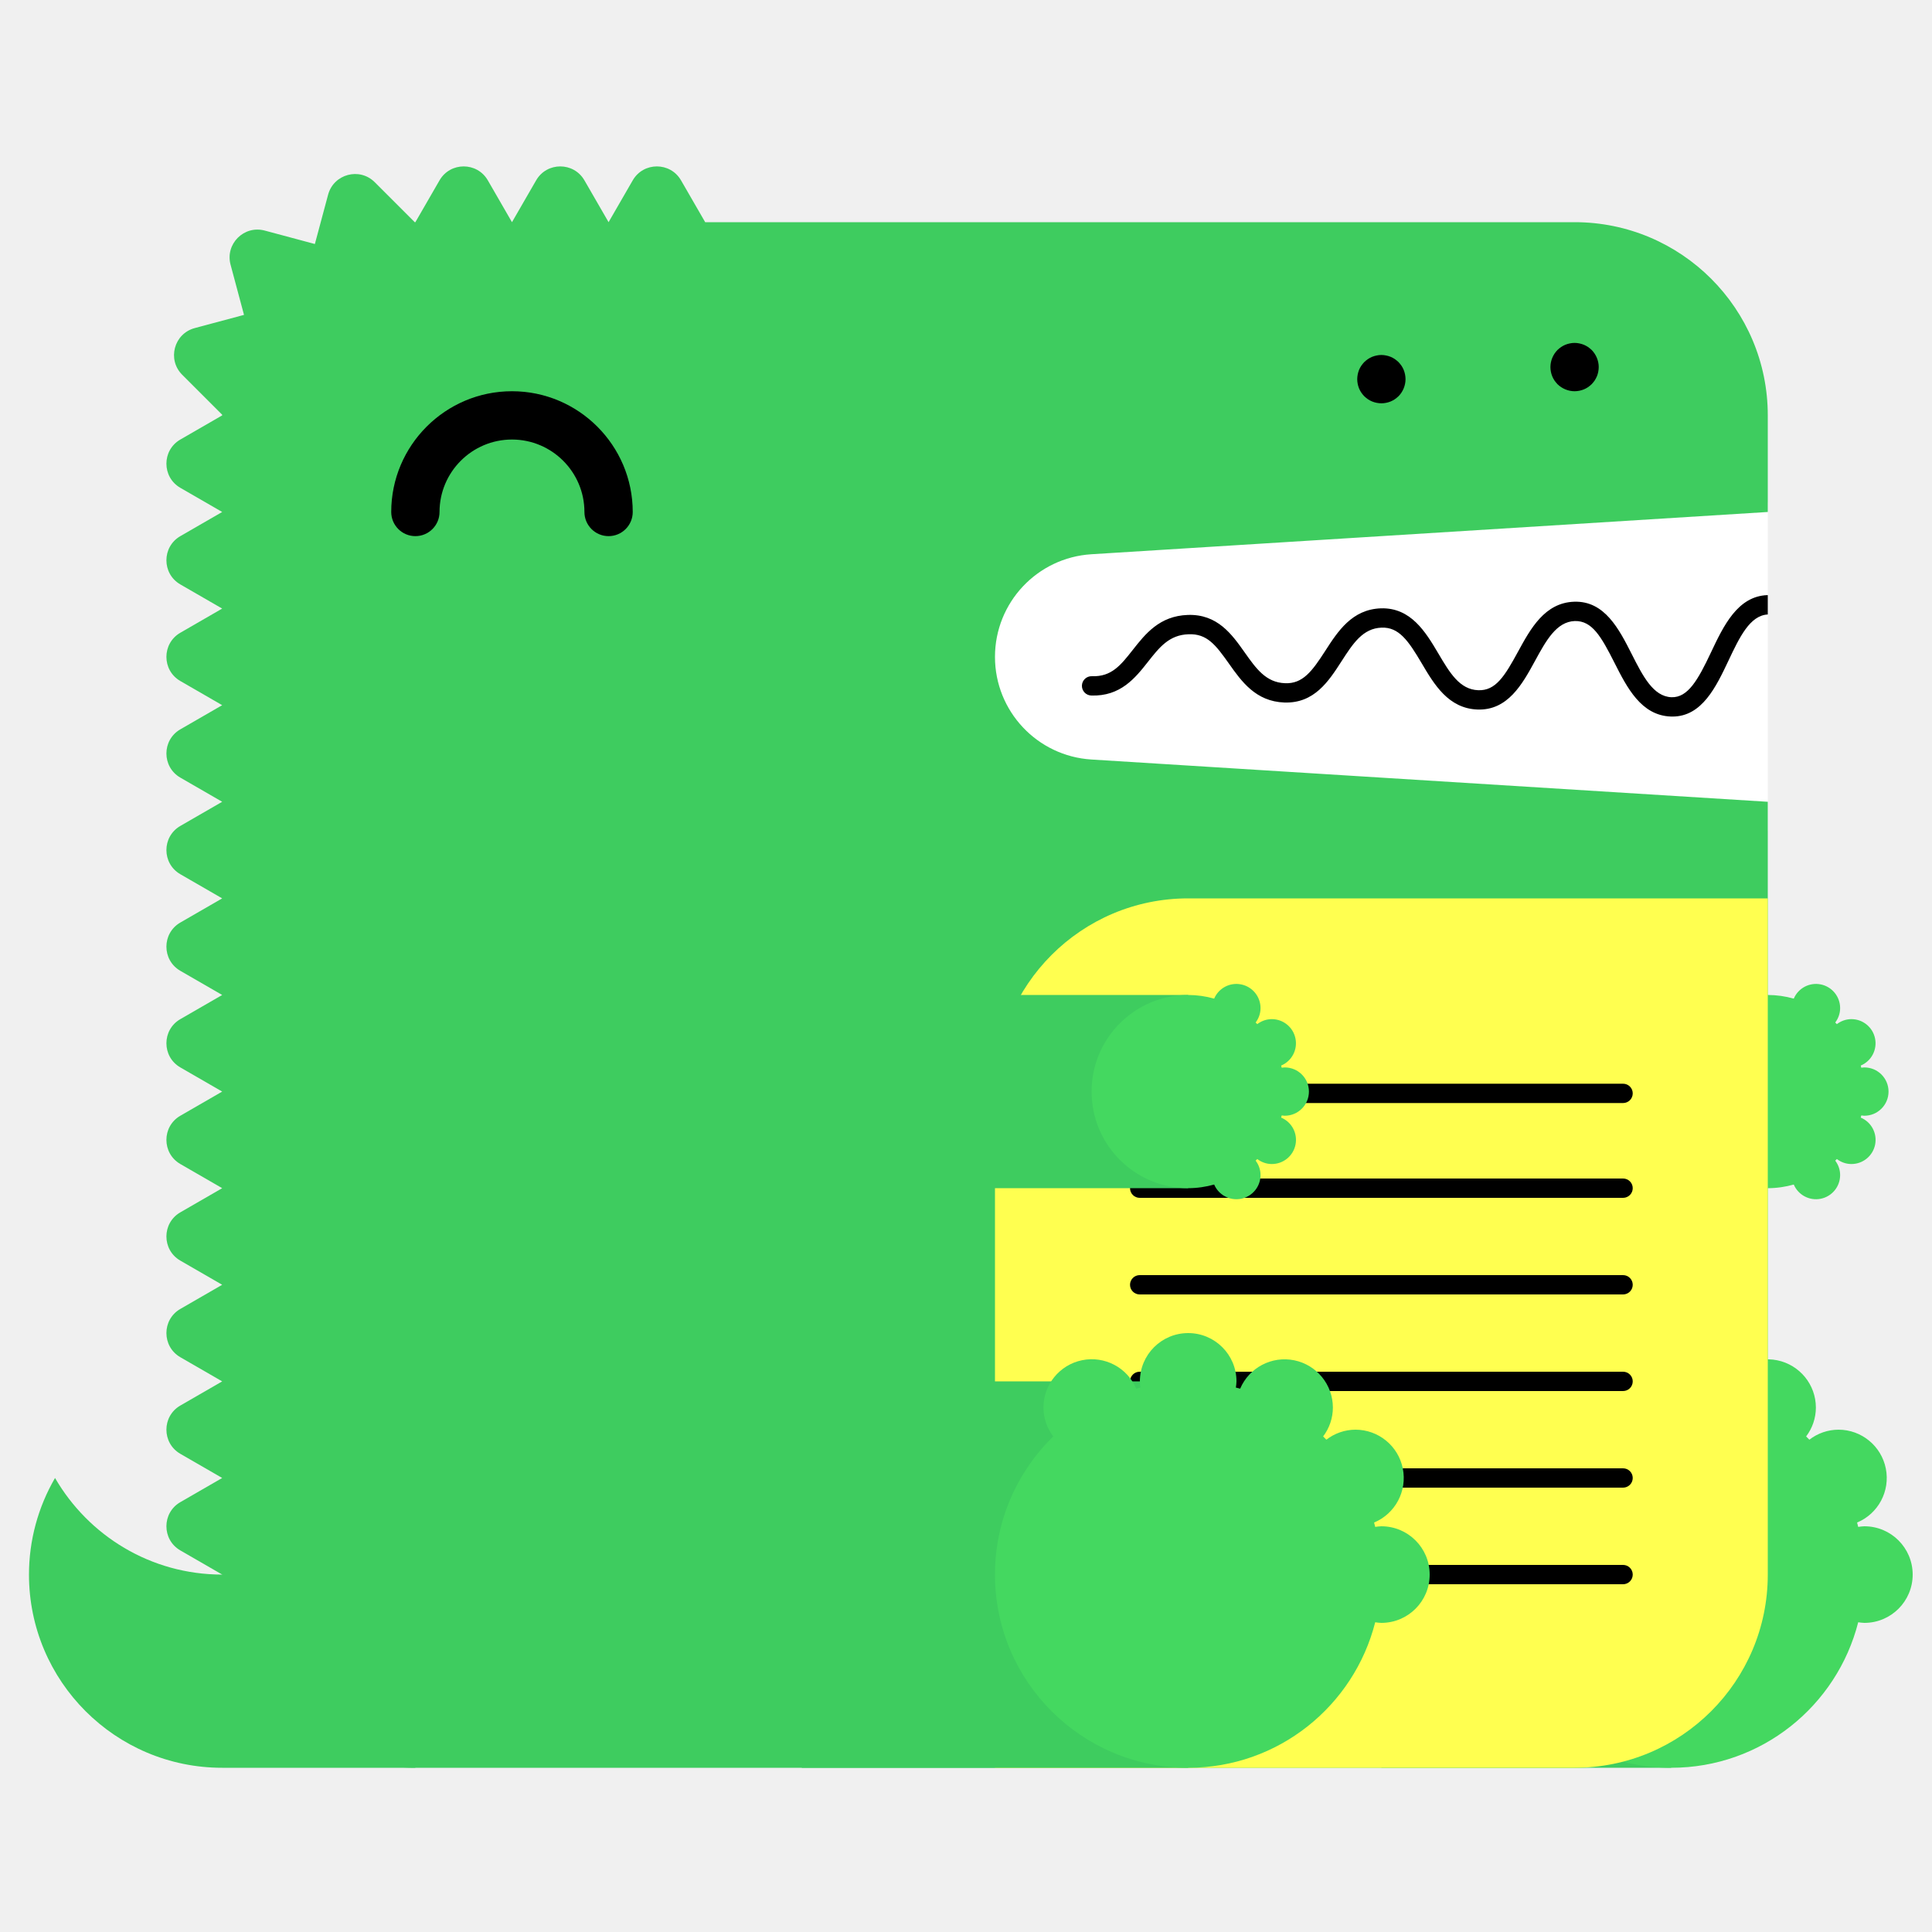
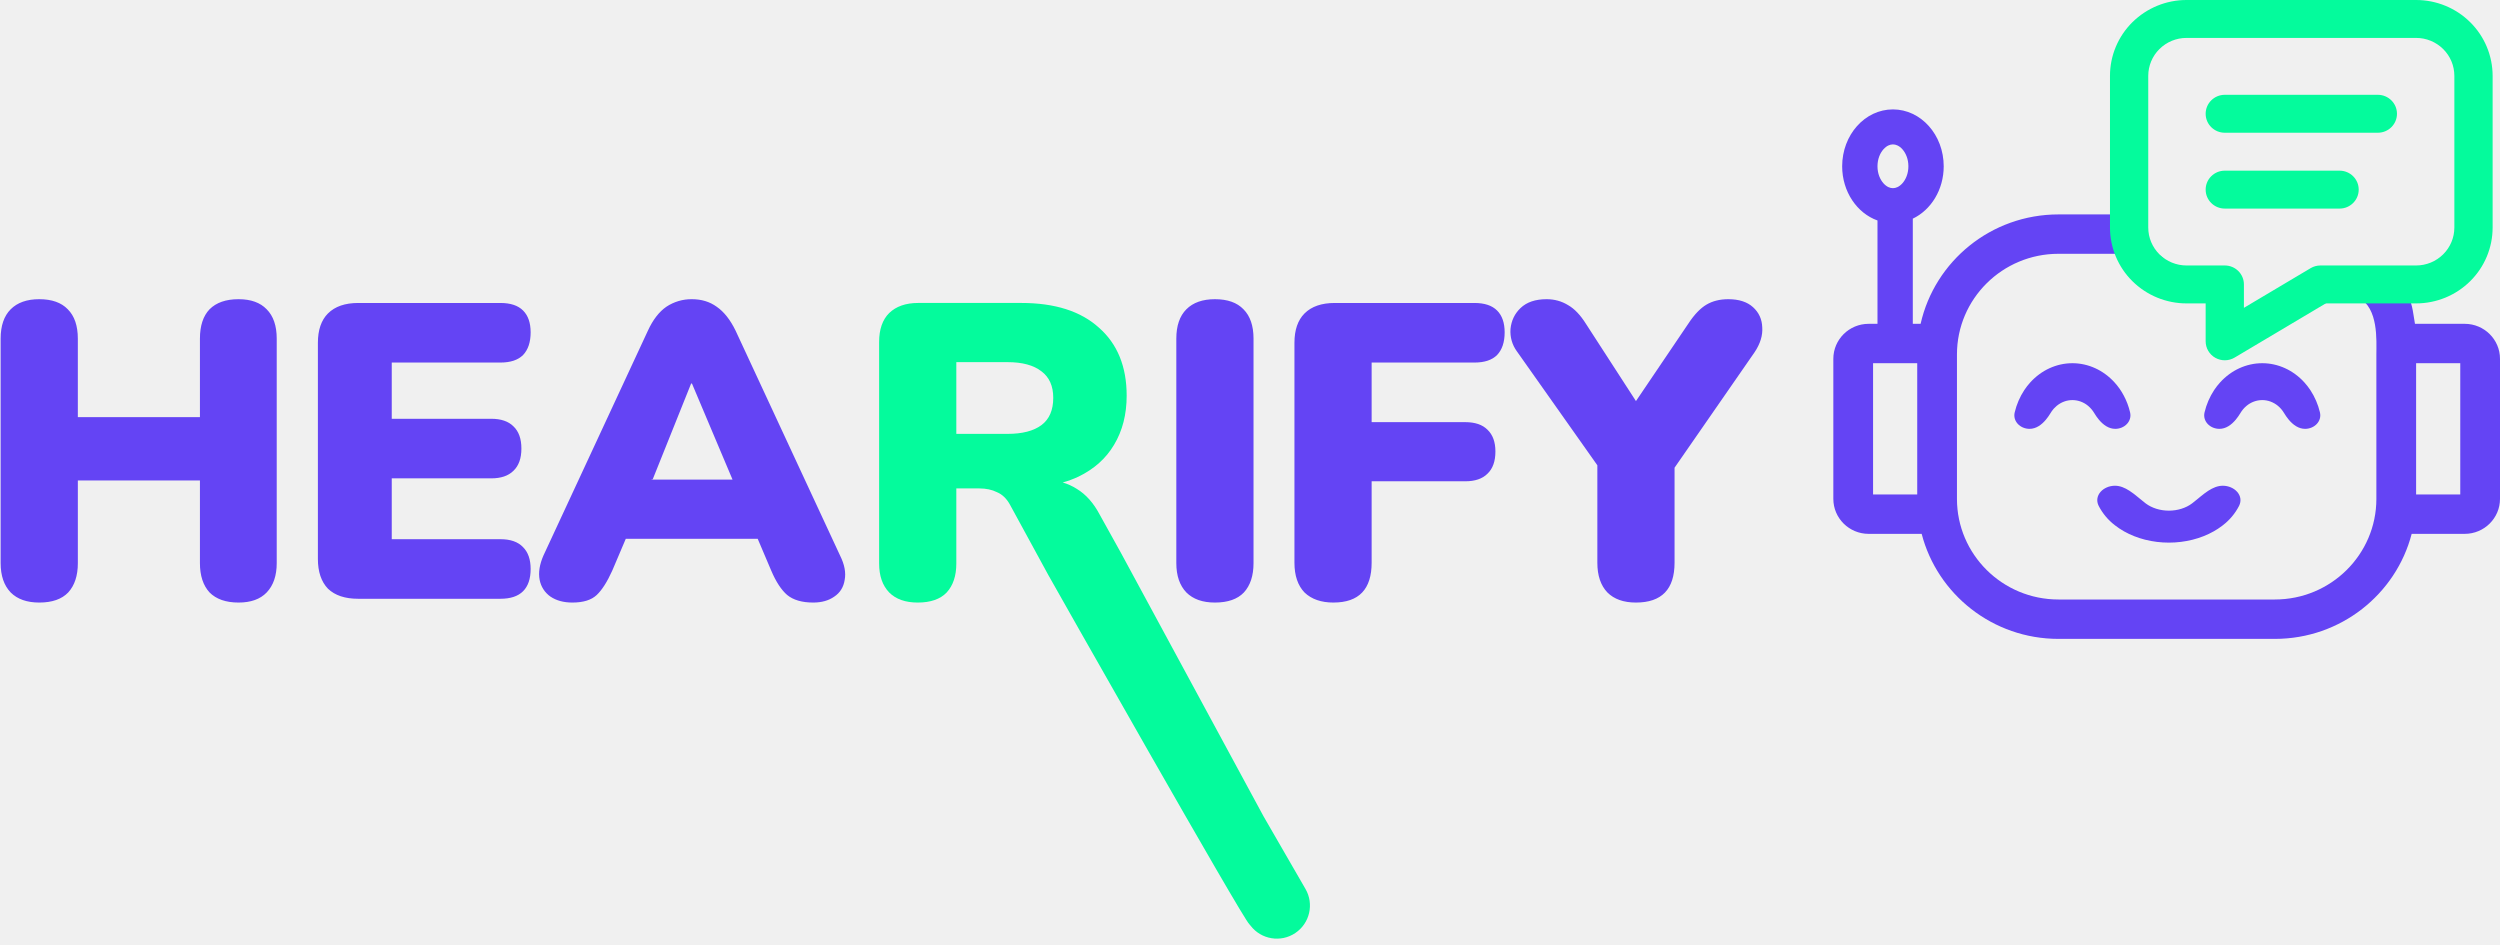
- <svg xmlns="http://www.w3.org/2000/svg" width="200" height="200" viewBox="0 0 200 200">
-   <g fill="none" fill-rule="evenodd">
-     <path fill="#FFF" d="M99 52h84v34H99z" />
-     <path d="M23 163c-7.398 0-13.843-4.027-17.303-10A19.886 19.886 0 0 0 3 163c0 11.046 8.954 20 20 20h20v-20H23z" fill="#3ECC5F" />
-     <path d="M112.98 57.376L183 53V43c0-11.046-8.954-20-20-20H73l-2.5-4.33c-1.112-1.925-3.889-1.925-5 0L63 23l-2.5-4.33c-1.111-1.925-3.889-1.925-5 0L53 23l-2.5-4.33c-1.111-1.925-3.889-1.925-5 0L43 23c-.022 0-.042.003-.065.003l-4.142-4.141c-1.57-1.571-4.252-.853-4.828 1.294l-1.369 5.104-5.192-1.392c-2.148-.575-4.111 1.389-3.535 3.536l1.39 5.193-5.102 1.367c-2.148.576-2.867 3.259-1.296 4.83l4.142 4.142c0 .021-.003.042-.003.064l-4.33 2.5c-1.925 1.111-1.925 3.889 0 5L23 53l-4.33 2.5c-1.925 1.111-1.925 3.889 0 5L23 63l-4.33 2.5c-1.925 1.111-1.925 3.889 0 5L23 73l-4.33 2.5c-1.925 1.111-1.925 3.889 0 5L23 83l-4.33 2.5c-1.925 1.111-1.925 3.889 0 5L23 93l-4.33 2.5c-1.925 1.111-1.925 3.889 0 5L23 103l-4.33 2.5c-1.925 1.111-1.925 3.889 0 5L23 113l-4.33 2.5c-1.925 1.111-1.925 3.889 0 5L23 123l-4.33 2.5c-1.925 1.111-1.925 3.889 0 5L23 133l-4.33 2.5c-1.925 1.111-1.925 3.889 0 5L23 143l-4.33 2.5c-1.925 1.111-1.925 3.889 0 5L23 153l-4.33 2.5c-1.925 1.111-1.925 3.889 0 5L23 163c0 11.046 8.954 20 20 20h120c11.046 0 20-8.954 20-20V83l-70.02-4.376A10.645 10.645 0 0 1 103 68c0-5.621 4.37-10.273 9.98-10.624" fill="#3ECC5F" />
-     <path fill="#3ECC5F" d="M143 183h30v-40h-30z" />
-     <path d="M193 158c-.219 0-.428.037-.639.064-.038-.15-.074-.301-.116-.451A5 5 0 0 0 190.32 148a4.96 4.96 0 0 0-3.016 1.036 26.531 26.531 0 0 0-.335-.336 4.955 4.955 0 0 0 1.011-2.987 5 5 0 0 0-9.599-1.959c-.148-.042-.297-.077-.445-.115.027-.211.064-.42.064-.639a5 5 0 0 0-5-5 5 5 0 0 0-5 5c0 .219.037.428.064.639-.148.038-.297.073-.445.115a4.998 4.998 0 0 0-9.599 1.959c0 1.125.384 2.151 1.011 2.987-3.717 3.632-6.031 8.693-6.031 14.3 0 11.046 8.954 20 20 20 9.339 0 17.16-6.41 19.361-15.064.211.027.42.064.639.064a5 5 0 0 0 5-5 5 5 0 0 0-5-5" fill="#44D860" />
-     <path fill="#3ECC5F" d="M153 123h30v-20h-30z" />
-     <path d="M193 115.5a2.5 2.5 0 1 0 0-5c-.109 0-.214.019-.319.032-.02-.075-.037-.15-.058-.225a2.501 2.501 0 0 0-.963-4.807c-.569 0-1.088.197-1.508.518a6.653 6.653 0 0 0-.168-.168c.314-.417.506-.931.506-1.494a2.5 2.5 0 0 0-4.8-.979A9.987 9.987 0 0 0 183 103c-5.522 0-10 4.478-10 10s4.478 10 10 10c.934 0 1.833-.138 2.69-.377a2.5 2.5 0 0 0 4.8-.979c0-.563-.192-1.077-.506-1.494.057-.055.113-.111.168-.168.42.321.939.518 1.508.518a2.5 2.5 0 0 0 .963-4.807c.021-.074.038-.15.058-.225.105.013.21.032.319.032" fill="#44D860" />
-     <path d="M63 55.5a2.5 2.5 0 0 1-2.5-2.5c0-4.136-3.364-7.5-7.5-7.5s-7.5 3.364-7.5 7.5a2.5 2.5 0 1 1-5 0c0-6.893 5.607-12.5 12.5-12.5S65.5 46.107 65.5 53a2.5 2.5 0 0 1-2.5 2.5" fill="#000" />
-     <path d="M103 183h60c11.046 0 20-8.954 20-20V93h-60c-11.046 0-20 8.954-20 20v70z" fill="#FFFF50" />
-     <path d="M168.02 124h-50.04a1 1 0 1 1 0-2h50.04a1 1 0 1 1 0 2m0 20h-50.04a1 1 0 1 1 0-2h50.04a1 1 0 1 1 0 2m0 20h-50.04a1 1 0 1 1 0-2h50.04a1 1 0 1 1 0 2m0-49.814h-50.04a1 1 0 1 1 0-2h50.04a1 1 0 1 1 0 2m0 19.814h-50.04a1 1 0 1 1 0-2h50.04a1 1 0 1 1 0 2m0 20h-50.04a1 1 0 1 1 0-2h50.04a1 1 0 1 1 0 2M183 61.611c-.012 0-.022-.006-.034-.005-3.09.105-4.552 3.196-5.842 5.923-1.346 2.85-2.387 4.703-4.093 4.647-1.889-.068-2.969-2.202-4.113-4.46-1.314-2.594-2.814-5.536-5.963-5.426-3.046.104-4.513 2.794-5.807 5.167-1.377 2.528-2.314 4.065-4.121 3.994-1.927-.07-2.951-1.805-4.136-3.813-1.321-2.236-2.848-4.75-5.936-4.664-2.994.103-4.465 2.385-5.763 4.4-1.373 2.13-2.335 3.428-4.165 3.351-1.973-.07-2.992-1.51-4.171-3.177-1.324-1.873-2.816-3.993-5.895-3.89-2.928.1-4.399 1.97-5.696 3.618-1.232 1.564-2.194 2.802-4.229 2.724a1 1 0 0 0-.072 2c3.017.101 4.545-1.8 5.872-3.487 1.177-1.496 2.193-2.787 4.193-2.855 1.926-.082 2.829 1.115 4.195 3.045 1.297 1.834 2.769 3.914 5.731 4.021 3.103.104 4.596-2.215 5.918-4.267 1.182-1.834 2.202-3.417 4.15-3.484 1.793-.067 2.769 1.35 4.145 3.681 1.297 2.197 2.766 4.686 5.787 4.796 3.125.108 4.634-2.62 5.949-5.035 1.139-2.088 2.214-4.06 4.119-4.126 1.793-.042 2.728 1.595 4.111 4.33 1.292 2.553 2.757 5.445 5.825 5.556l.169.003c3.064 0 4.518-3.075 5.805-5.794 1.139-2.41 2.217-4.68 4.067-4.773v-2z" fill="#000" />
-     <path fill="#3ECC5F" d="M83 183h40v-40H83z" />
-     <path d="M143 158c-.219 0-.428.037-.639.064-.038-.15-.074-.301-.116-.451A5 5 0 0 0 140.32 148a4.96 4.96 0 0 0-3.016 1.036 26.531 26.531 0 0 0-.335-.336 4.955 4.955 0 0 0 1.011-2.987 5 5 0 0 0-9.599-1.959c-.148-.042-.297-.077-.445-.115.027-.211.064-.42.064-.639a5 5 0 0 0-5-5 5 5 0 0 0-5 5c0 .219.037.428.064.639-.148.038-.297.073-.445.115a4.998 4.998 0 0 0-9.599 1.959c0 1.125.384 2.151 1.011 2.987-3.717 3.632-6.031 8.693-6.031 14.3 0 11.046 8.954 20 20 20 9.339 0 17.16-6.41 19.361-15.064.211.027.42.064.639.064a5 5 0 0 0 5-5 5 5 0 0 0-5-5" fill="#44D860" />
-     <path fill="#3ECC5F" d="M83 123h40v-20H83z" />
-     <path d="M133 115.5a2.5 2.5 0 1 0 0-5c-.109 0-.214.019-.319.032-.02-.075-.037-.15-.058-.225a2.501 2.501 0 0 0-.963-4.807c-.569 0-1.088.197-1.508.518a6.653 6.653 0 0 0-.168-.168c.314-.417.506-.931.506-1.494a2.5 2.5 0 0 0-4.8-.979A9.987 9.987 0 0 0 123 103c-5.522 0-10 4.478-10 10s4.478 10 10 10c.934 0 1.833-.138 2.69-.377a2.5 2.5 0 0 0 4.8-.979c0-.563-.192-1.077-.506-1.494.057-.055.113-.111.168-.168.42.321.939.518 1.508.518a2.5 2.5 0 0 0 .963-4.807c.021-.074.038-.15.058-.225.105.013.21.032.319.032" fill="#44D860" />
-     <path d="M143 41.75c-.16 0-.33-.02-.49-.05a2.52 2.52 0 0 1-.47-.14c-.15-.06-.29-.14-.431-.23-.13-.09-.259-.2-.38-.31-.109-.12-.219-.24-.309-.38s-.17-.28-.231-.43a2.619 2.619 0 0 1-.189-.96c0-.16.02-.33.05-.49.03-.16.08-.31.139-.47.061-.15.141-.29.231-.43.09-.13.2-.26.309-.38.121-.11.25-.22.38-.31.141-.09.281-.17.431-.23.149-.06.31-.11.47-.14.32-.07.65-.07.98 0 .159.03.32.08.47.14.149.06.29.14.43.23.13.09.259.2.38.31.11.12.22.25.31.38.09.14.17.28.23.43.06.16.11.31.14.47.029.16.05.33.05.49 0 .66-.271 1.31-.73 1.77-.121.11-.25.22-.38.31-.14.09-.281.17-.43.23a2.565 2.565 0 0 1-.96.19m20-1.25c-.66 0-1.3-.27-1.771-.73a3.802 3.802 0 0 1-.309-.38c-.09-.14-.17-.28-.231-.43a2.619 2.619 0 0 1-.189-.96c0-.66.27-1.3.729-1.77.121-.11.25-.22.38-.31.141-.09.281-.17.431-.23.149-.06.31-.11.47-.14.32-.07.66-.07.98 0 .159.03.32.08.47.14.149.06.29.14.43.23.13.09.259.2.38.31.459.47.73 1.11.73 1.77 0 .16-.021.33-.05.49-.03.16-.08.32-.14.47-.07.15-.14.29-.23.43-.09.13-.2.26-.31.38-.121.11-.25.22-.38.31-.14.09-.281.17-.43.23a2.565 2.565 0 0 1-.96.19" fill="#000" />
+ <svg xmlns="http://www.w3.org/2000/svg" width="180" height="68" fill="none">
+   <g clip-path="url(#a)">
+     <path fill-rule="evenodd" clip-rule="evenodd" d="M136.972 13.199c.24-.27.432-.696.432-1.226 0-.531-.192-.957-.432-1.227-.237-.264-.482-.349-.681-.349-.198 0-.444.085-.68.35-.24.269-.432.695-.432 1.226 0 .53.192.956.432 1.226.236.264.482.349.68.349.199 0 .444-.085.681-.35Zm2.975-1.226c0 1.693-.917 3.146-2.225 3.77v7.572h.562c1.015-4.508 5.074-7.877 9.928-7.877h5.808c1.98 0-2.194 1.866 1.185 2.836.318.473 5.951 4.442 6.539 4.568 2.81.605 7.417-1.947 9.673-2.205 2.288-.261 2.225 1.418 2.461 2.678h3.579c1.404 0 2.543 1.128 2.543 2.52v10.083c0 1.392-1.139 2.52-2.543 2.52h-3.817c-1.129 4.349-5.112 7.562-9.852 7.562h-15.576c-4.74 0-8.723-3.213-9.852-7.562h-3.817c-1.404 0-2.543-1.128-2.543-2.52V25.836c0-1.392 1.139-2.521 2.543-2.521h.636v-7.44c-1.475-.527-2.543-2.075-2.543-3.902 0-2.263 1.636-4.096 3.655-4.096s3.656 1.833 3.656 4.096Zm15.258 6.3h-6.993c-4.038 0-7.311 3.245-7.311 7.247v10.398c0 4.002 3.273 7.246 7.311 7.246h15.576c4.038 0 7.311-3.244 7.311-7.246V25.52c0-1.04.159-3.308-1.271-4.095-1.81-.536-4.776.718-7.311.787-1.963.054-3.7-.346-5.087-1.102-1.578-.294-.745-2.411-2.225-2.836Zm18.755 17.33h3.179V26.15h-3.179v9.452Zm-39.099-9.452h3.179v9.452h-3.179V26.15Zm12.981 3.308c-.074.086-.14.18-.199.278a3.832 3.832 0 0 1-.334.475c-.311.373-.707.665-1.182.665-.666 0-1.22-.542-1.069-1.185a5.033 5.033 0 0 1 .694-1.61 4.802 4.802 0 0 1 .426-.547c.805-.886 1.896-1.384 3.035-1.384 1.138 0 2.229.498 3.034 1.384a4.516 4.516 0 0 1 .666.949c.202.377.354.784.454 1.208.151.643-.403 1.185-1.068 1.185-.476 0-.872-.292-1.183-.665a3.72 3.72 0 0 1-.333-.475 2.075 2.075 0 0 0-.433-.51 1.77 1.77 0 0 0-1.137-.421c-.413 0-.812.15-1.137.421a1.942 1.942 0 0 0-.193.185l-.041.047Zm10.633 6.262c.169-.137.343-.27.522-.386.328-.211.674-.362 1.044-.362.838 0 1.544.705 1.172 1.45a4.148 4.148 0 0 1-1.154 1.385l-.049.038-.03.023a5.3 5.3 0 0 1-.592.388c-.927.524-2.059.812-3.229.812s-2.302-.288-3.229-.812a5.3 5.3 0 0 1-.671-.449 4.148 4.148 0 0 1-1.154-1.385c-.372-.745.334-1.45 1.172-1.45.37 0 .716.15 1.044.362a6.21 6.21 0 0 1 .615.462l.134.11c.14.117.279.232.415.335.444.336 1.046.525 1.674.525.628 0 1.23-.189 1.674-.525.136-.103.274-.218.415-.334l.074-.06.023-.02.037-.03.093-.077Zm2.837-5.984a1.983 1.983 0 0 1 .432-.51 1.774 1.774 0 0 1 1.138-.421c.412 0 .811.15 1.137.421a1.933 1.933 0 0 1 .233.232c.074.086.141.18.199.278.098.162.209.325.334.475.311.373.707.665 1.182.665.666 0 1.22-.542 1.069-1.185a5.033 5.033 0 0 0-.694-1.61 4.802 4.802 0 0 0-.426-.547c-.805-.886-1.896-1.384-3.034-1.384-1.139 0-2.23.498-3.035 1.384a4.554 4.554 0 0 0-.426.546 5.033 5.033 0 0 0-.694 1.61c-.151.644.403 1.186 1.069 1.186.475 0 .871-.292 1.182-.665.125-.15.236-.313.334-.475Z" fill="#6444F4" />
+     <path fill-rule="evenodd" clip-rule="evenodd" d="M157.429 2.73a2.77 2.77 0 0 0-1.948.8 2.721 2.721 0 0 0-.807 1.931v10.923c0 .724.291 1.418.807 1.93a2.77 2.77 0 0 0 1.948.8h2.755c.761 0 1.378.611 1.378 1.366v1.684l4.801-2.855c.214-.128.459-.195.709-.195h6.887c.731 0 1.432-.288 1.948-.8a2.717 2.717 0 0 0 .807-1.93V5.46c0-.724-.29-1.419-.807-1.93a2.766 2.766 0 0 0-1.948-.8h-16.53Zm-3.896-1.13a5.536 5.536 0 0 1 3.896-1.6h16.53c1.461 0 2.863.575 3.896 1.6a5.434 5.434 0 0 1 1.614 3.861v10.923c0 1.448-.58 2.837-1.614 3.861a5.535 5.535 0 0 1-3.896 1.6h-6.506l-6.56 3.901c-.426.253-.956.26-1.387.018a1.363 1.363 0 0 1-.699-1.189v-2.73h-1.378a5.536 5.536 0 0 1-3.896-1.6 5.438 5.438 0 0 1-1.614-3.861V5.46c0-1.448.581-2.837 1.614-3.861Zm5.274 6.592c0-.754.617-1.366 1.377-1.366h11.02c.761 0 1.378.612 1.378 1.366 0 .754-.617 1.365-1.378 1.365h-11.02c-.76 0-1.377-.611-1.377-1.365Zm0 5.461c0-.754.617-1.365 1.377-1.365h8.265c.761 0 1.378.611 1.378 1.365s-.617 1.365-1.378 1.365h-8.265c-.76 0-1.377-.611-1.377-1.365Z" fill="#04FB9C" />
+     <path d="M87.474 43.384c-.886 0-1.57-.242-2.054-.725-.483-.504-.725-1.209-.725-2.115V24.382c0-.927.242-1.632.725-2.115.483-.483 1.168-.725 2.054-.725.907 0 1.591.242 2.055.725.483.483.725 1.188.725 2.115v16.162c0 .906-.232 1.611-.695 2.115-.463.483-1.158.725-2.085.725ZM96.01 43.384c-.887 0-1.582-.242-2.085-.725-.483-.504-.725-1.219-.725-2.145v-15.83c0-.927.242-1.631.725-2.115.503-.503 1.228-.755 2.175-.755h10.06c.725 0 1.269.181 1.631.544.363.362.544.886.544 1.57 0 .706-.181 1.25-.544 1.632-.362.363-.906.544-1.631.544h-7.402v4.29h6.737c.705 0 1.239.18 1.601.543.383.363.574.886.574 1.571 0 .705-.191 1.239-.574 1.601-.362.363-.896.544-1.601.544h-6.737v5.86c0 1.914-.916 2.87-2.749 2.87ZM117.789 43.384c-.886 0-1.571-.242-2.055-.725-.483-.504-.725-1.219-.725-2.145V33.5l-5.8-8.212a2.41 2.41 0 0 1-.453-1.601c.06-.604.302-1.108.725-1.51.443-.423 1.067-.635 1.873-.635.564 0 1.078.141 1.541.423.463.262.896.715 1.299 1.36l3.595 5.553 3.776-5.584c.423-.644.856-1.097 1.299-1.36.443-.261.967-.392 1.571-.392.765 0 1.359.191 1.782.574.423.383.645.866.665 1.45.04.584-.141 1.178-.544 1.783l-5.77 8.326v6.839c0 1.913-.926 2.87-2.779 2.87ZM2.825 43.384c-.886 0-1.571-.242-2.054-.725-.484-.504-.725-1.209-.725-2.115V24.382c0-.927.241-1.632.725-2.115.483-.483 1.168-.725 2.054-.725.906 0 1.591.242 2.054.725.484.483.725 1.188.725 2.115v5.65h8.791v-5.65c0-.927.232-1.632.695-2.115.483-.483 1.178-.725 2.085-.725.886 0 1.56.242 2.024.725.483.483.725 1.188.725 2.115v16.162c0 .906-.242 1.611-.725 2.115-.464.483-1.138.725-2.024.725-.907 0-1.602-.242-2.085-.725-.463-.504-.695-1.209-.695-2.115v-5.951h-8.79v5.951c0 .906-.232 1.611-.696 2.115-.463.483-1.158.725-2.084.725ZM25.788 43.112c-.946 0-1.671-.242-2.175-.725-.483-.504-.725-1.219-.725-2.145V24.684c0-.927.242-1.631.725-2.115.504-.503 1.229-.755 2.175-.755H36.03c.726 0 1.27.181 1.632.544.362.362.544.886.544 1.57 0 .706-.182 1.25-.544 1.632-.363.363-.906.544-1.632.544h-7.824v4.048h7.16c.705 0 1.238.181 1.601.544.383.362.574.896.574 1.6 0 .706-.191 1.24-.574 1.602-.363.362-.896.544-1.601.544h-7.16v4.38h7.825c.725 0 1.268.191 1.63.574.363.363.545.886.545 1.571 0 .705-.182 1.239-.544 1.601-.363.363-.906.544-1.632.544H25.79ZM41.211 43.384c-.624 0-1.148-.141-1.57-.423a1.893 1.893 0 0 1-.786-1.209c-.101-.523-.01-1.107.272-1.752l7.522-16.192c.362-.786.805-1.36 1.329-1.722a3.247 3.247 0 0 1 1.843-.544c.684 0 1.279.181 1.782.544.524.362.977.936 1.36 1.722L60.485 40c.322.645.433 1.229.332 1.752-.08.524-.332.927-.755 1.209-.403.282-.906.423-1.51.423-.806 0-1.43-.181-1.874-.544-.422-.363-.805-.947-1.148-1.752l-.976-2.296h-9.497l-.976 2.296c-.363.805-.735 1.39-1.118 1.752-.383.362-.967.544-1.752.544Zm8.55-15.77L47 34.5l-.137.032h5.88l-2.922-6.918h-.06Z" fill="#6444F4" />
+     <path fill-rule="evenodd" clip-rule="evenodd" d="M64.022 42.659c.483.483 1.168.725 2.054.725.926 0 1.621-.242 2.084-.725.464-.504.695-1.199.695-2.085v-5.407h1.662c.483 0 .906.09 1.269.272.382.16.694.463.936.906l2.75 5.045c.382.685 14.056 24.851 14.482 25.155.028.037.059.074.092.11A2.383 2.383 0 0 0 93.992 64l-3.02-5.23a27353.42 27353.42 0 0 0-10.275-18.982l-1.51-2.72c-.443-.845-.997-1.47-1.662-1.872-.314-.2-.65-.352-1.009-.458a7.2 7.2 0 0 0 1.13-.418c1.128-.544 1.984-1.31 2.568-2.296.604-1.007.906-2.185.906-3.535 0-2.094-.664-3.725-1.994-4.894-1.309-1.188-3.172-1.782-5.588-1.782h-7.432c-.886 0-1.58.242-2.084.725-.484.483-.725 1.178-.725 2.084v15.951c0 .886.241 1.581.725 2.085Zm8.519-11.42h-3.686v-5.165h3.686c1.067 0 1.883.221 2.447.664.564.423.846 1.058.846 1.903 0 .887-.282 1.541-.846 1.964-.564.423-1.38.634-2.447.634Z" fill="#04FB9C" />
  </g>
+   <defs>
+     <clipPath id="a">
+       <path fill="#fff" d="M0 0h180v68H0z" />
+     </clipPath>
+   </defs>
</svg>
